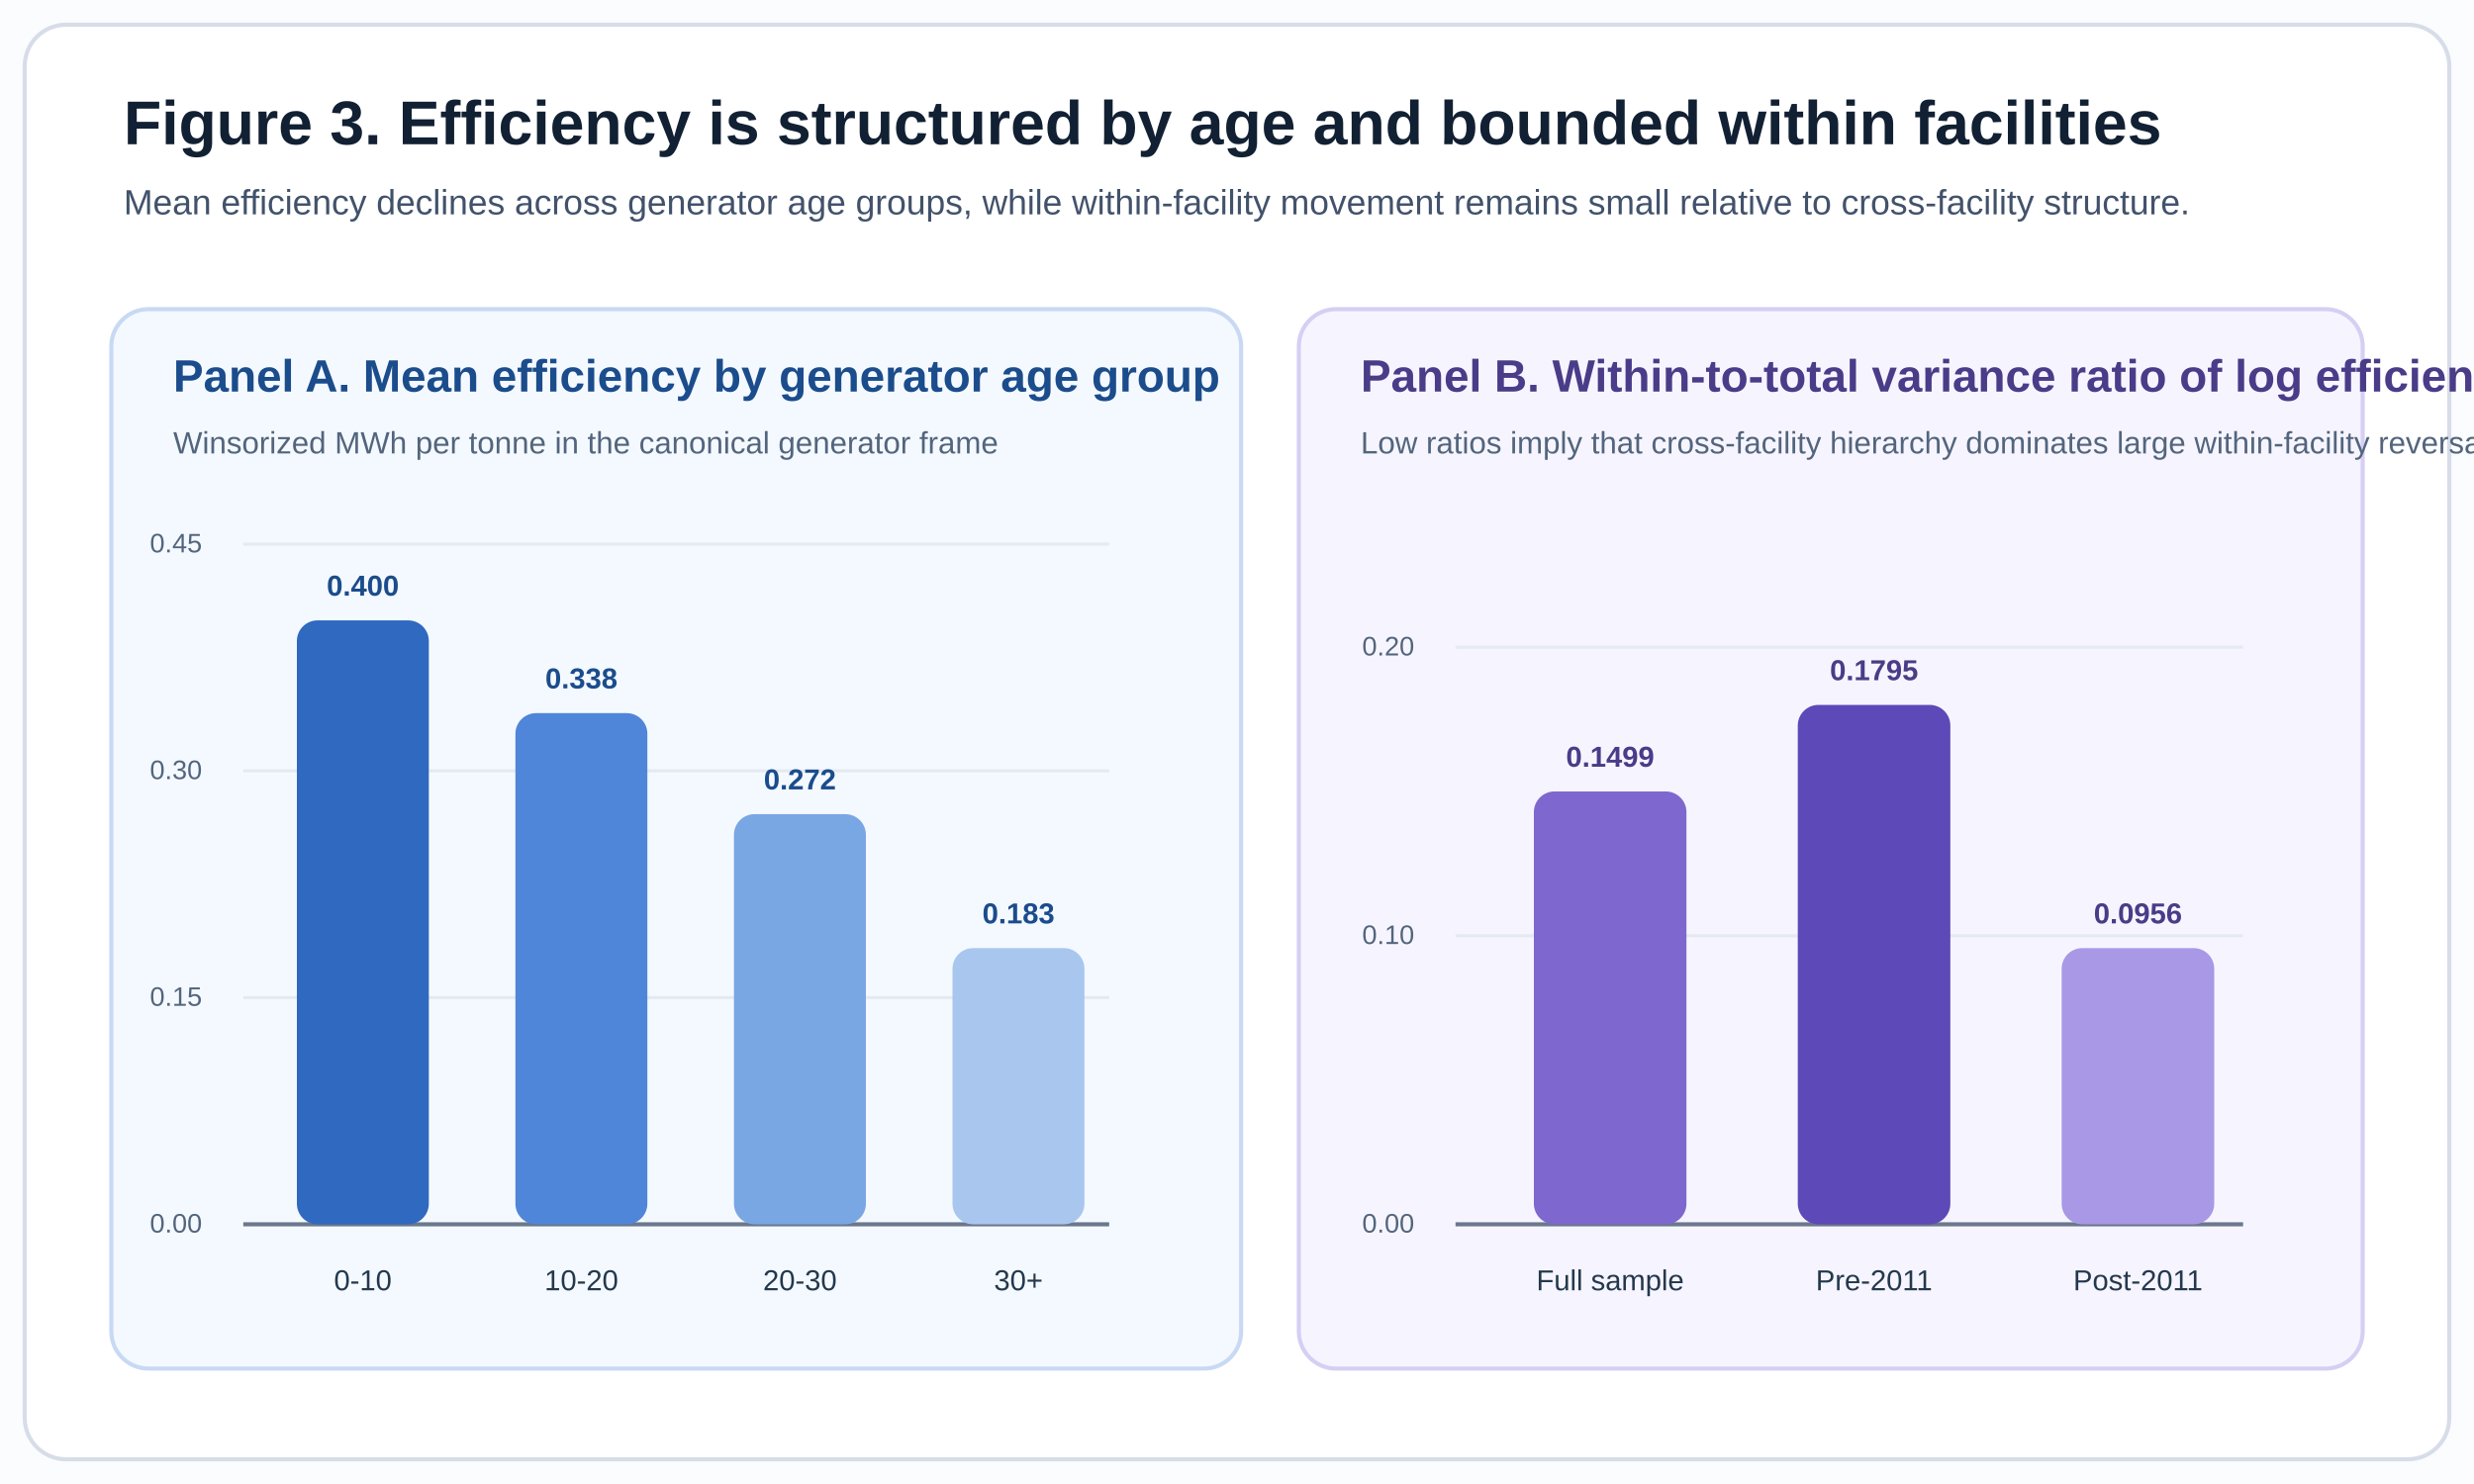
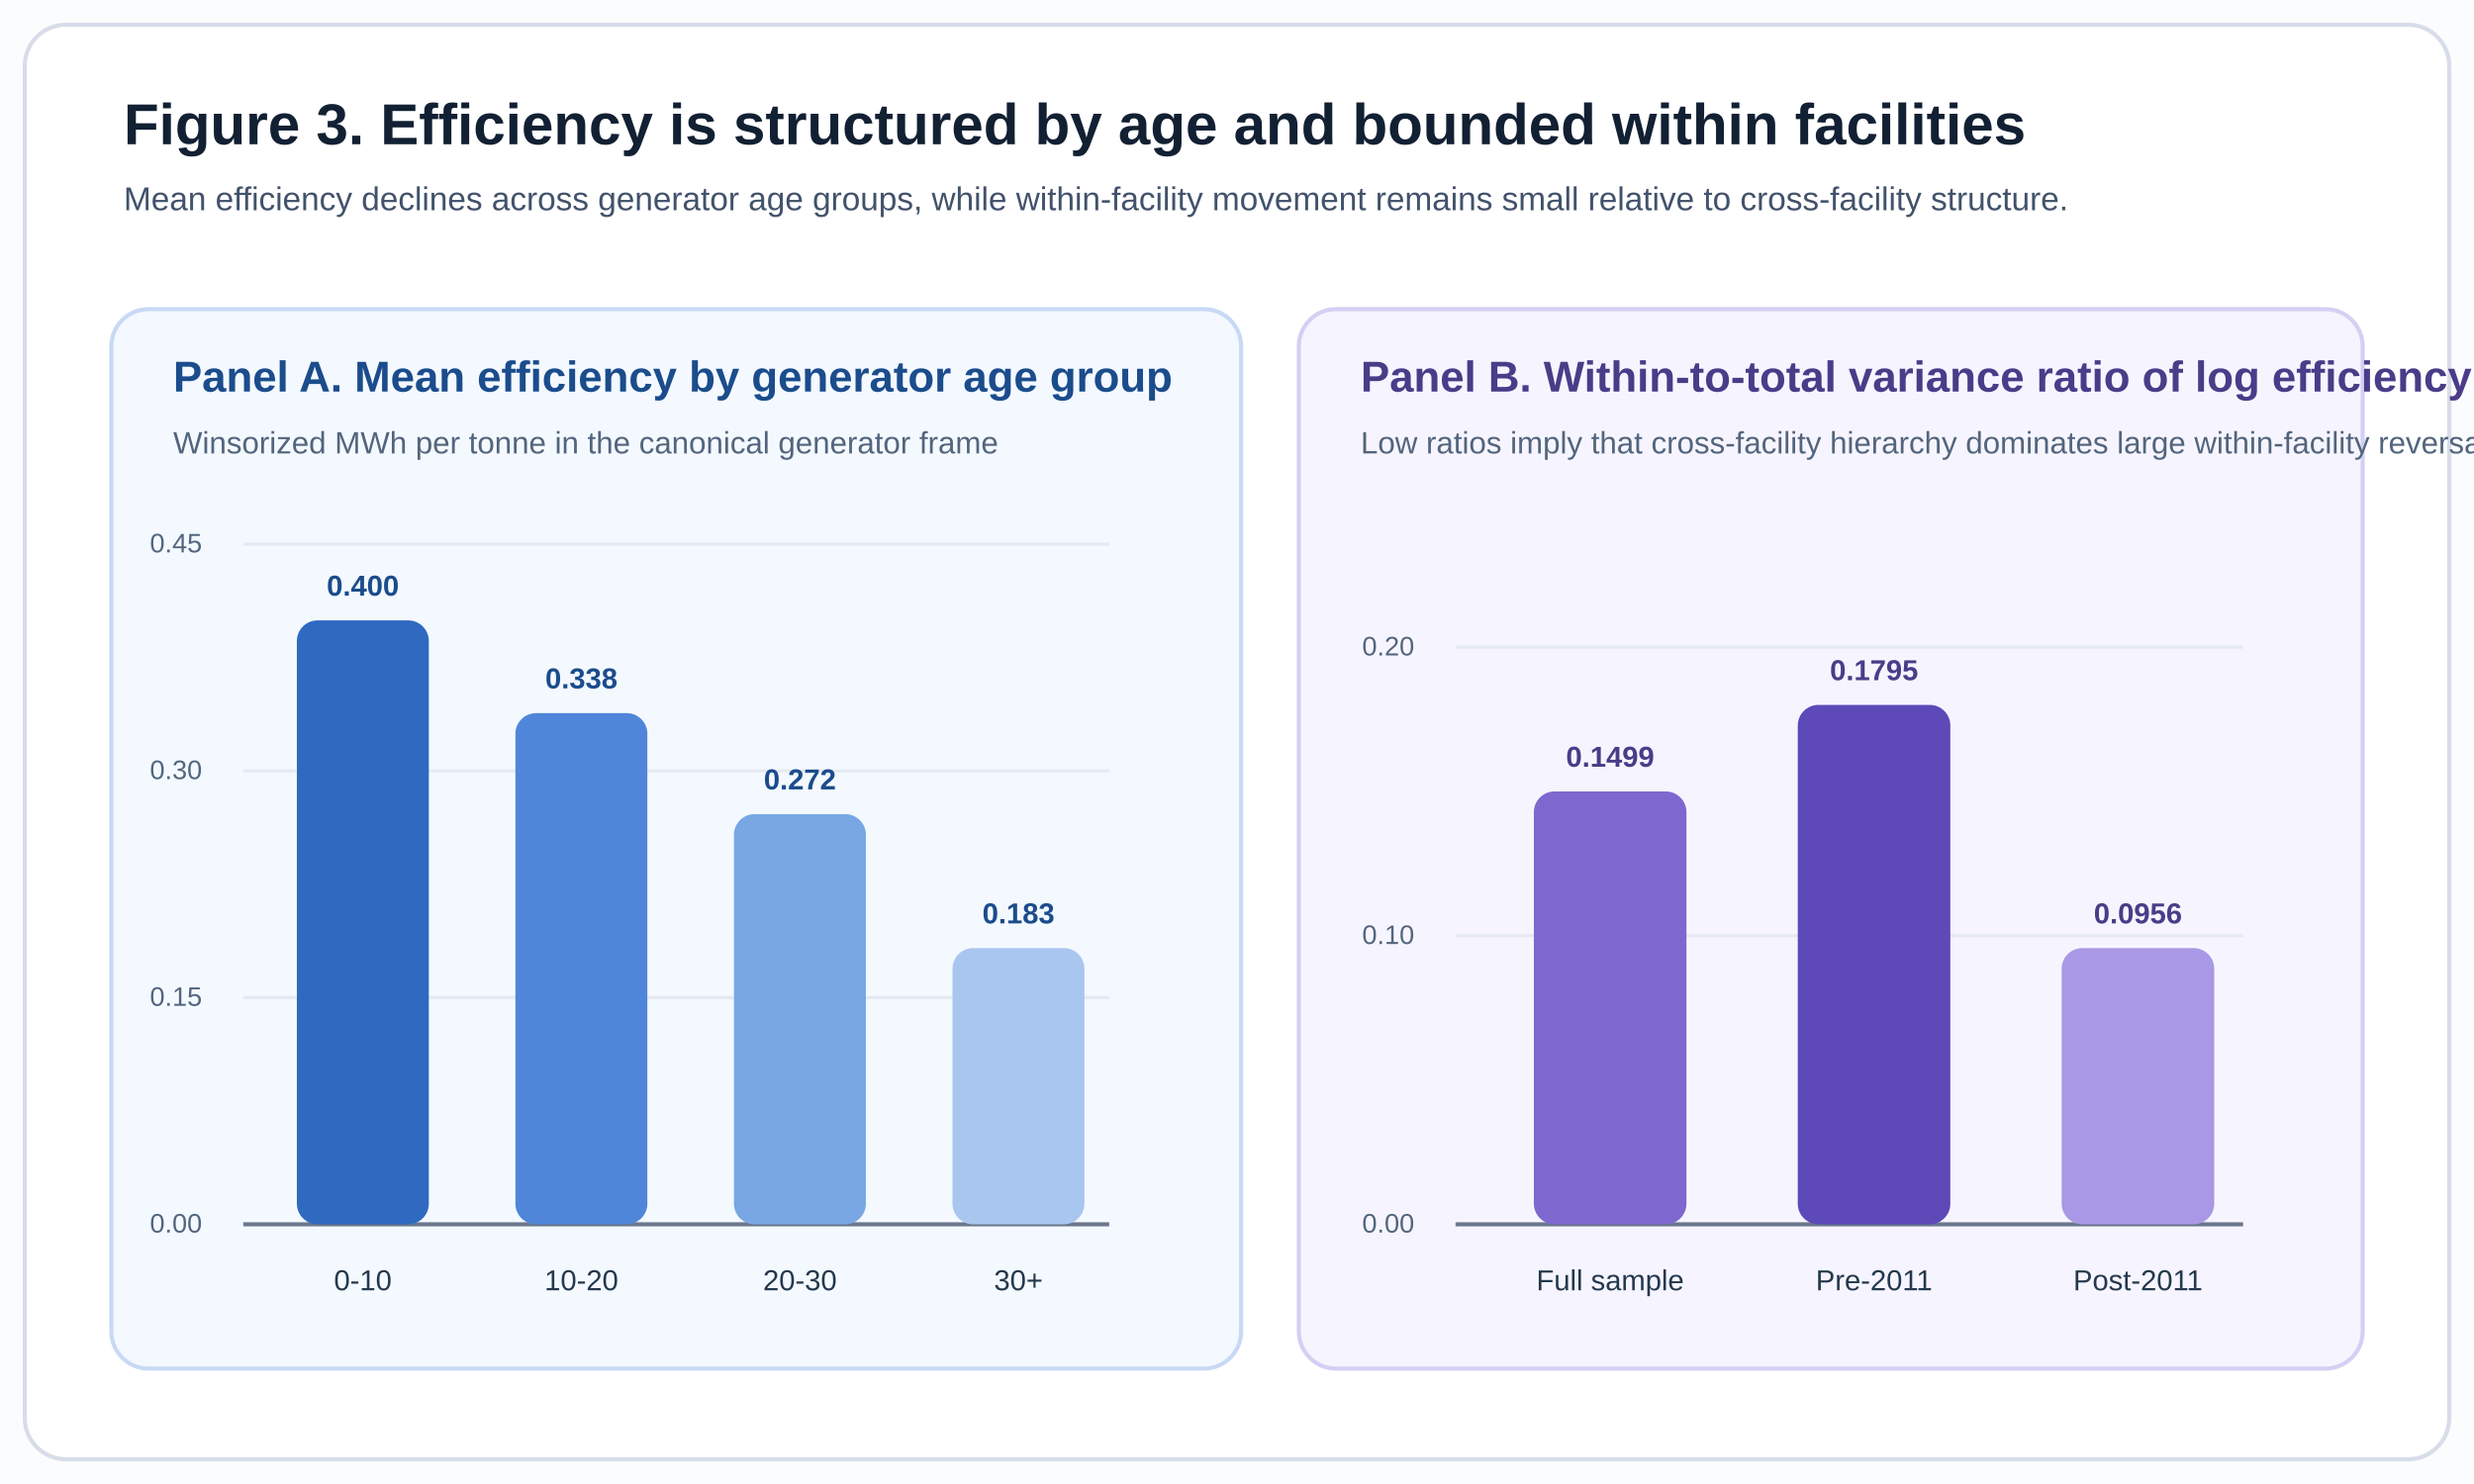
<svg xmlns="http://www.w3.org/2000/svg" width="1200" height="720" viewBox="0 0 1200 720" role="img" aria-labelledby="title desc">
  <rect width="1200" height="720" fill="#fbfcfe" />
  <rect x="12" y="12" width="1176" height="696" rx="20" fill="#ffffff" stroke="#d7dde8" stroke-width="2" />
-   <text x="60" y="70" font-family="Arial, Helvetica, sans-serif" font-size="30" font-weight="700" fill="#122033">
+   <text x="60" y="70" font-family="Arial, Helvetica, sans-serif" font-size="28" font-weight="700" fill="#122033">
    Figure 3. Efficiency is structured by age and bounded within facilities
  </text>
-   <text x="60" y="104" font-family="Arial, Helvetica, sans-serif" font-size="17" fill="#42526b">
+   <text x="60" y="102" font-family="Arial, Helvetica, sans-serif" font-size="16" fill="#42526b">
    Mean efficiency declines across generator age groups, while within-facility movement remains small relative to cross-facility structure.
  </text>
  <rect x="54" y="150" width="548" height="514" rx="18" fill="#f4f9ff" stroke="#c8d9f4" stroke-width="2" />
-   <text x="84" y="190" font-family="Arial, Helvetica, sans-serif" font-size="22" font-weight="700" fill="#1b4c8c">
+   <text x="84" y="190" font-family="Arial, Helvetica, sans-serif" font-size="21" font-weight="700" fill="#1b4c8c">
    Panel A. Mean efficiency by generator age group
  </text>
  <text x="84" y="220" font-family="Arial, Helvetica, sans-serif" font-size="15" fill="#53657d">
    Winsorized MWh per tonne in the canonical generator frame
  </text>
  <line x1="118" y1="594" x2="538" y2="594" stroke="#6b778d" stroke-width="2" />
  <line x1="118" y1="484" x2="538" y2="484" stroke="#e5e9f0" stroke-width="1.5" />
  <line x1="118" y1="374" x2="538" y2="374" stroke="#e5e9f0" stroke-width="1.5" />
  <line x1="118" y1="264" x2="538" y2="264" stroke="#e5e9f0" stroke-width="1.5" />
  <text x="98" y="598" font-family="Arial, Helvetica, sans-serif" font-size="13" text-anchor="end" fill="#53657d">0.00</text>
  <text x="98" y="488" font-family="Arial, Helvetica, sans-serif" font-size="13" text-anchor="end" fill="#53657d">0.15</text>
  <text x="98" y="378" font-family="Arial, Helvetica, sans-serif" font-size="13" text-anchor="end" fill="#53657d">0.30</text>
  <text x="98" y="268" font-family="Arial, Helvetica, sans-serif" font-size="13" text-anchor="end" fill="#53657d">0.45</text>
  <rect x="144" y="301" width="64" height="293" rx="10" fill="#2f69c0" />
  <rect x="250" y="346" width="64" height="248" rx="10" fill="#4f86d9" />
  <rect x="356" y="395" width="64" height="199" rx="10" fill="#79a7e4" />
  <rect x="462" y="460" width="64" height="134" rx="10" fill="#a9c6ef" />
  <text x="176" y="289" text-anchor="middle" font-family="Arial, Helvetica, sans-serif" font-size="14" font-weight="700" fill="#1b4c8c">0.400</text>
  <text x="282" y="334" text-anchor="middle" font-family="Arial, Helvetica, sans-serif" font-size="14" font-weight="700" fill="#1b4c8c">0.338</text>
  <text x="388" y="383" text-anchor="middle" font-family="Arial, Helvetica, sans-serif" font-size="14" font-weight="700" fill="#1b4c8c">0.272</text>
  <text x="494" y="448" text-anchor="middle" font-family="Arial, Helvetica, sans-serif" font-size="14" font-weight="700" fill="#1b4c8c">0.183</text>
  <text x="176" y="626" text-anchor="middle" font-family="Arial, Helvetica, sans-serif" font-size="14" fill="#24384d">0-10</text>
  <text x="282" y="626" text-anchor="middle" font-family="Arial, Helvetica, sans-serif" font-size="14" fill="#24384d">10-20</text>
  <text x="388" y="626" text-anchor="middle" font-family="Arial, Helvetica, sans-serif" font-size="14" fill="#24384d">20-30</text>
  <text x="494" y="626" text-anchor="middle" font-family="Arial, Helvetica, sans-serif" font-size="14" fill="#24384d">30+</text>
  <rect x="630" y="150" width="516" height="514" rx="18" fill="#f6f5ff" stroke="#d5cff4" stroke-width="2" />
-   <text x="660" y="190" font-family="Arial, Helvetica, sans-serif" font-size="22" font-weight="700" fill="#4a3c88">
+   <text x="660" y="190" font-family="Arial, Helvetica, sans-serif" font-size="21" font-weight="700" fill="#4a3c88">
    Panel B. Within-to-total variance ratio of log efficiency
  </text>
  <text x="660" y="220" font-family="Arial, Helvetica, sans-serif" font-size="15" fill="#53657d">
    Low ratios imply that cross-facility hierarchy dominates large within-facility reversals
  </text>
  <line x1="706" y1="594" x2="1088" y2="594" stroke="#6b778d" stroke-width="2" />
  <line x1="706" y1="454" x2="1088" y2="454" stroke="#e5e9f0" stroke-width="1.5" />
  <line x1="706" y1="314" x2="1088" y2="314" stroke="#e5e9f0" stroke-width="1.5" />
  <text x="686" y="598" font-family="Arial, Helvetica, sans-serif" font-size="13" text-anchor="end" fill="#53657d">0.00</text>
  <text x="686" y="458" font-family="Arial, Helvetica, sans-serif" font-size="13" text-anchor="end" fill="#53657d">0.10</text>
  <text x="686" y="318" font-family="Arial, Helvetica, sans-serif" font-size="13" text-anchor="end" fill="#53657d">0.20</text>
  <rect x="744" y="384" width="74" height="210" rx="10" fill="#7e67cf" />
  <rect x="872" y="342" width="74" height="252" rx="10" fill="#5d49b8" />
  <rect x="1000" y="460" width="74" height="134" rx="10" fill="#a998e5" />
  <text x="781" y="372" text-anchor="middle" font-family="Arial, Helvetica, sans-serif" font-size="14" font-weight="700" fill="#4a3c88">0.1499</text>
  <text x="909" y="330" text-anchor="middle" font-family="Arial, Helvetica, sans-serif" font-size="14" font-weight="700" fill="#4a3c88">0.1795</text>
  <text x="1037" y="448" text-anchor="middle" font-family="Arial, Helvetica, sans-serif" font-size="14" font-weight="700" fill="#4a3c88">0.0956</text>
  <text x="781" y="626" text-anchor="middle" font-family="Arial, Helvetica, sans-serif" font-size="14" fill="#24384d">Full sample</text>
  <text x="909" y="626" text-anchor="middle" font-family="Arial, Helvetica, sans-serif" font-size="14" fill="#24384d">Pre-2011</text>
  <text x="1037" y="626" text-anchor="middle" font-family="Arial, Helvetica, sans-serif" font-size="14" fill="#24384d">Post-2011</text>
</svg>
